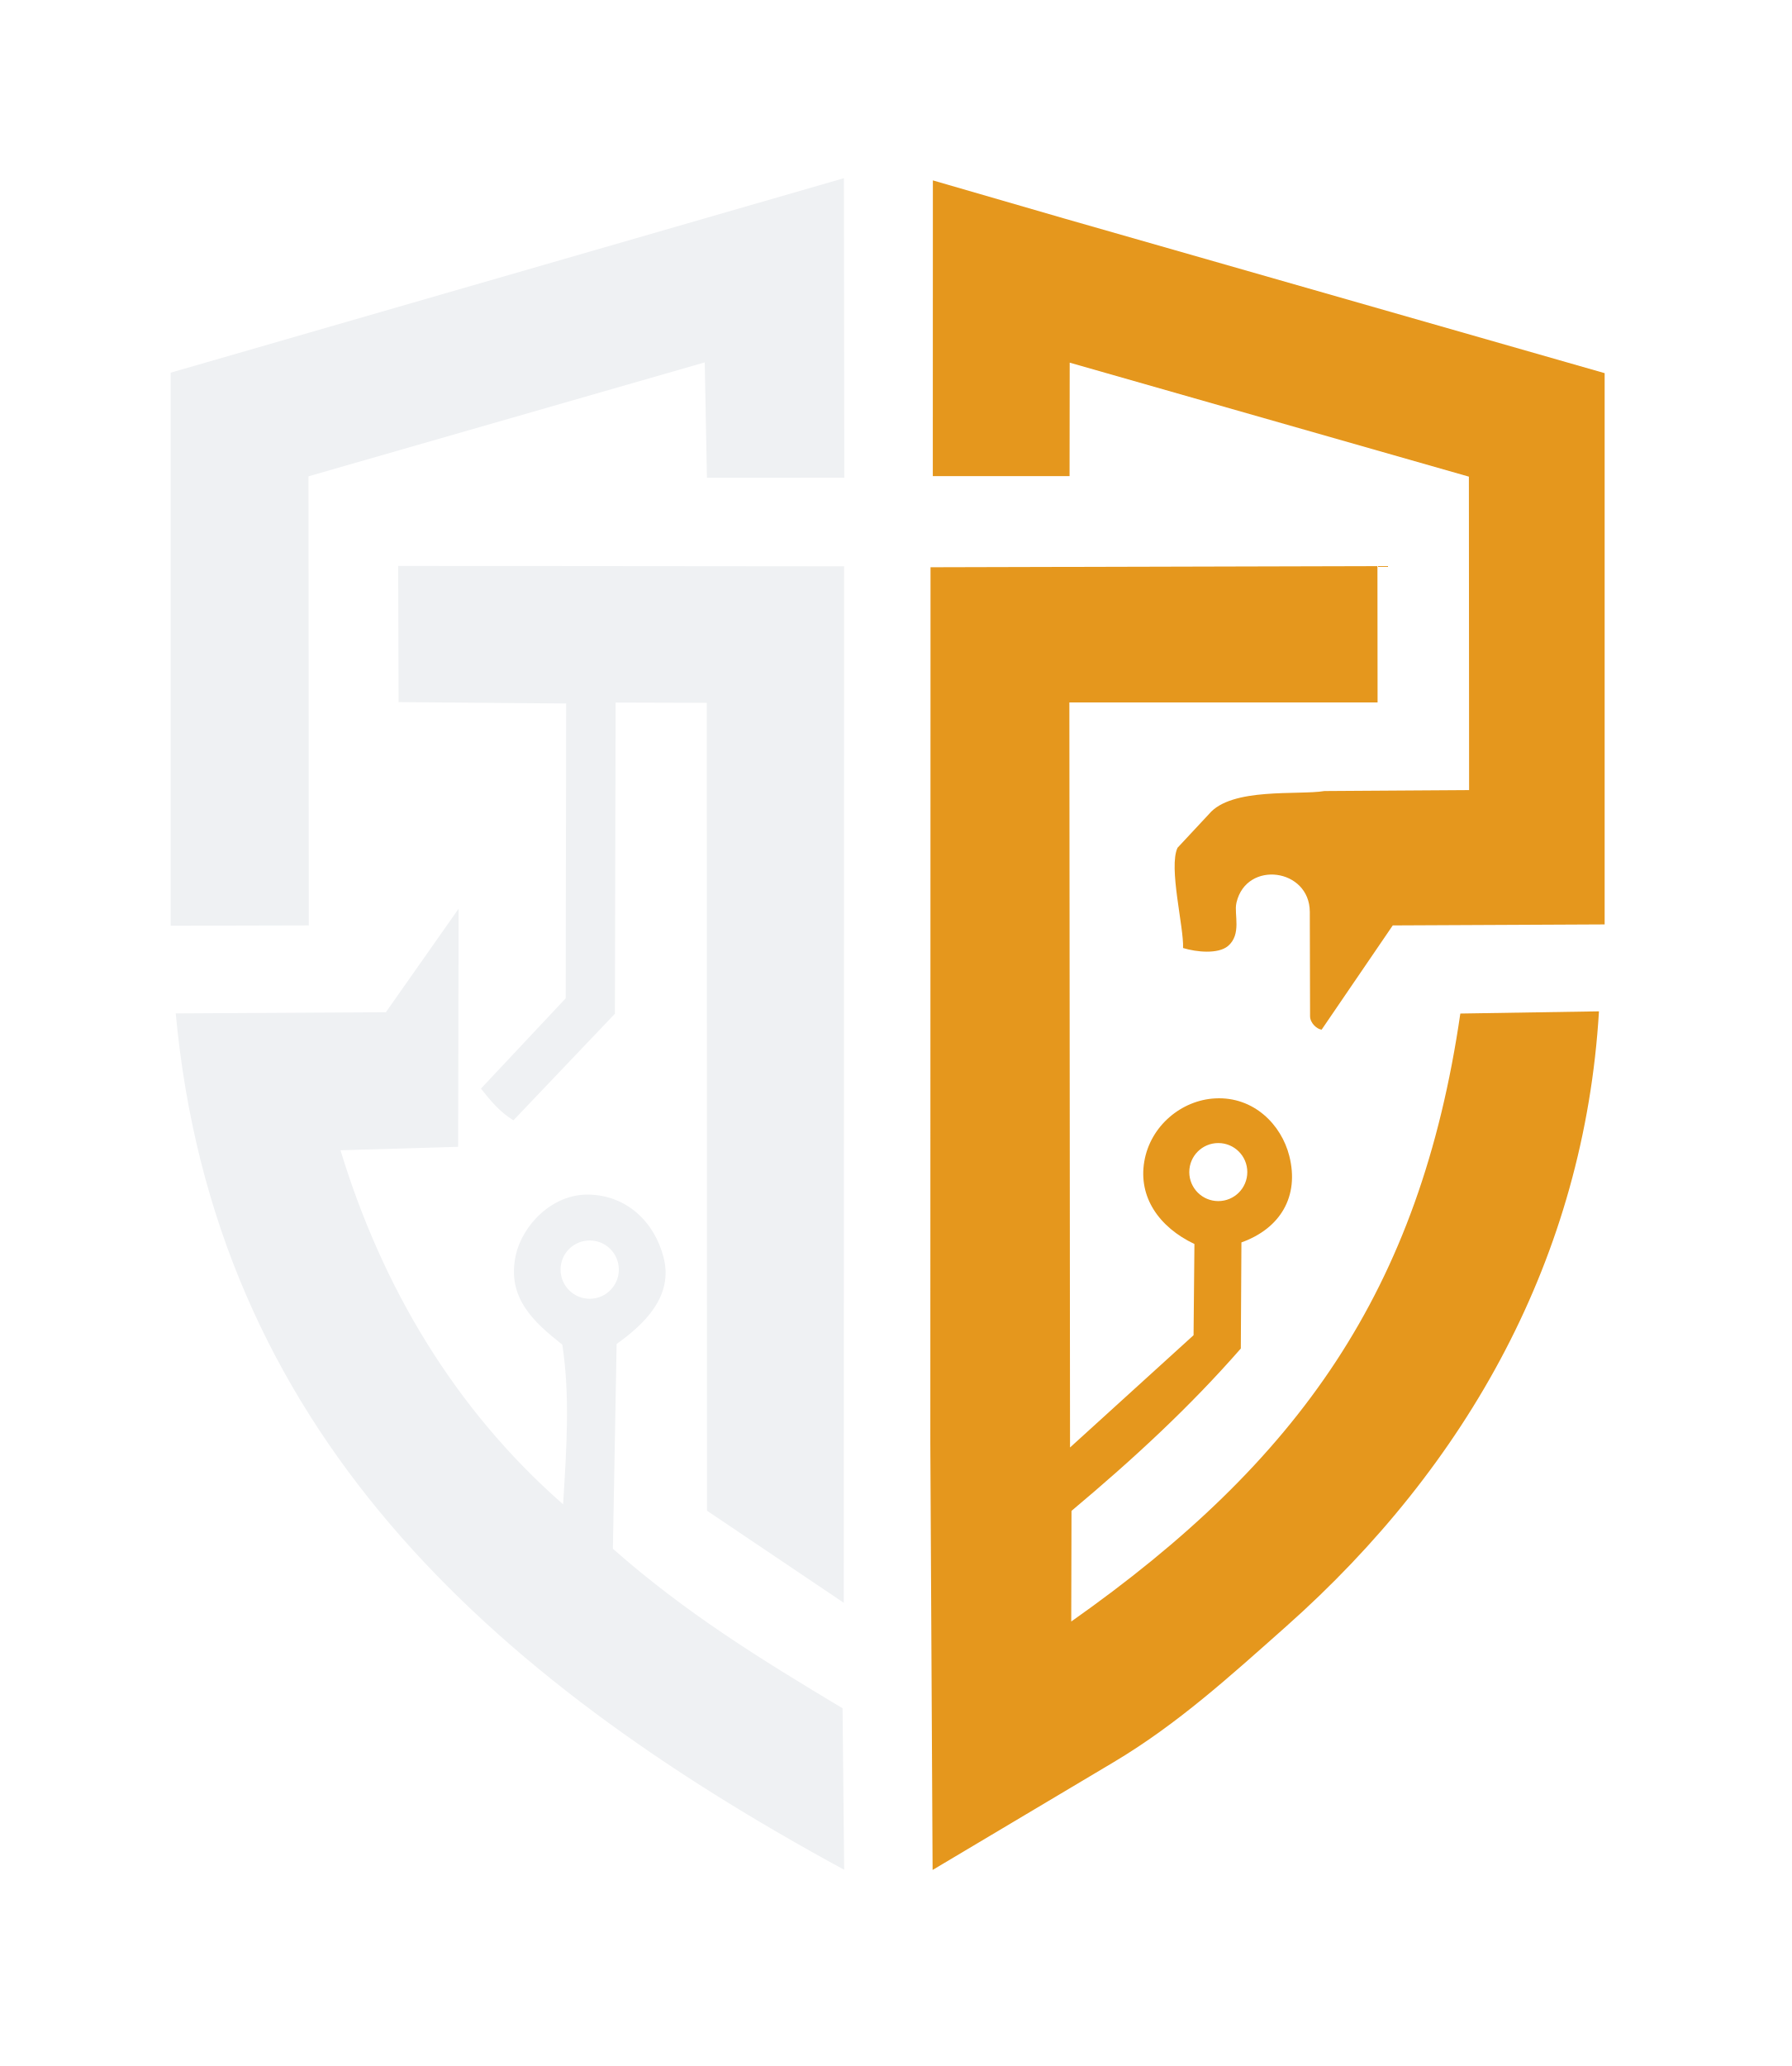
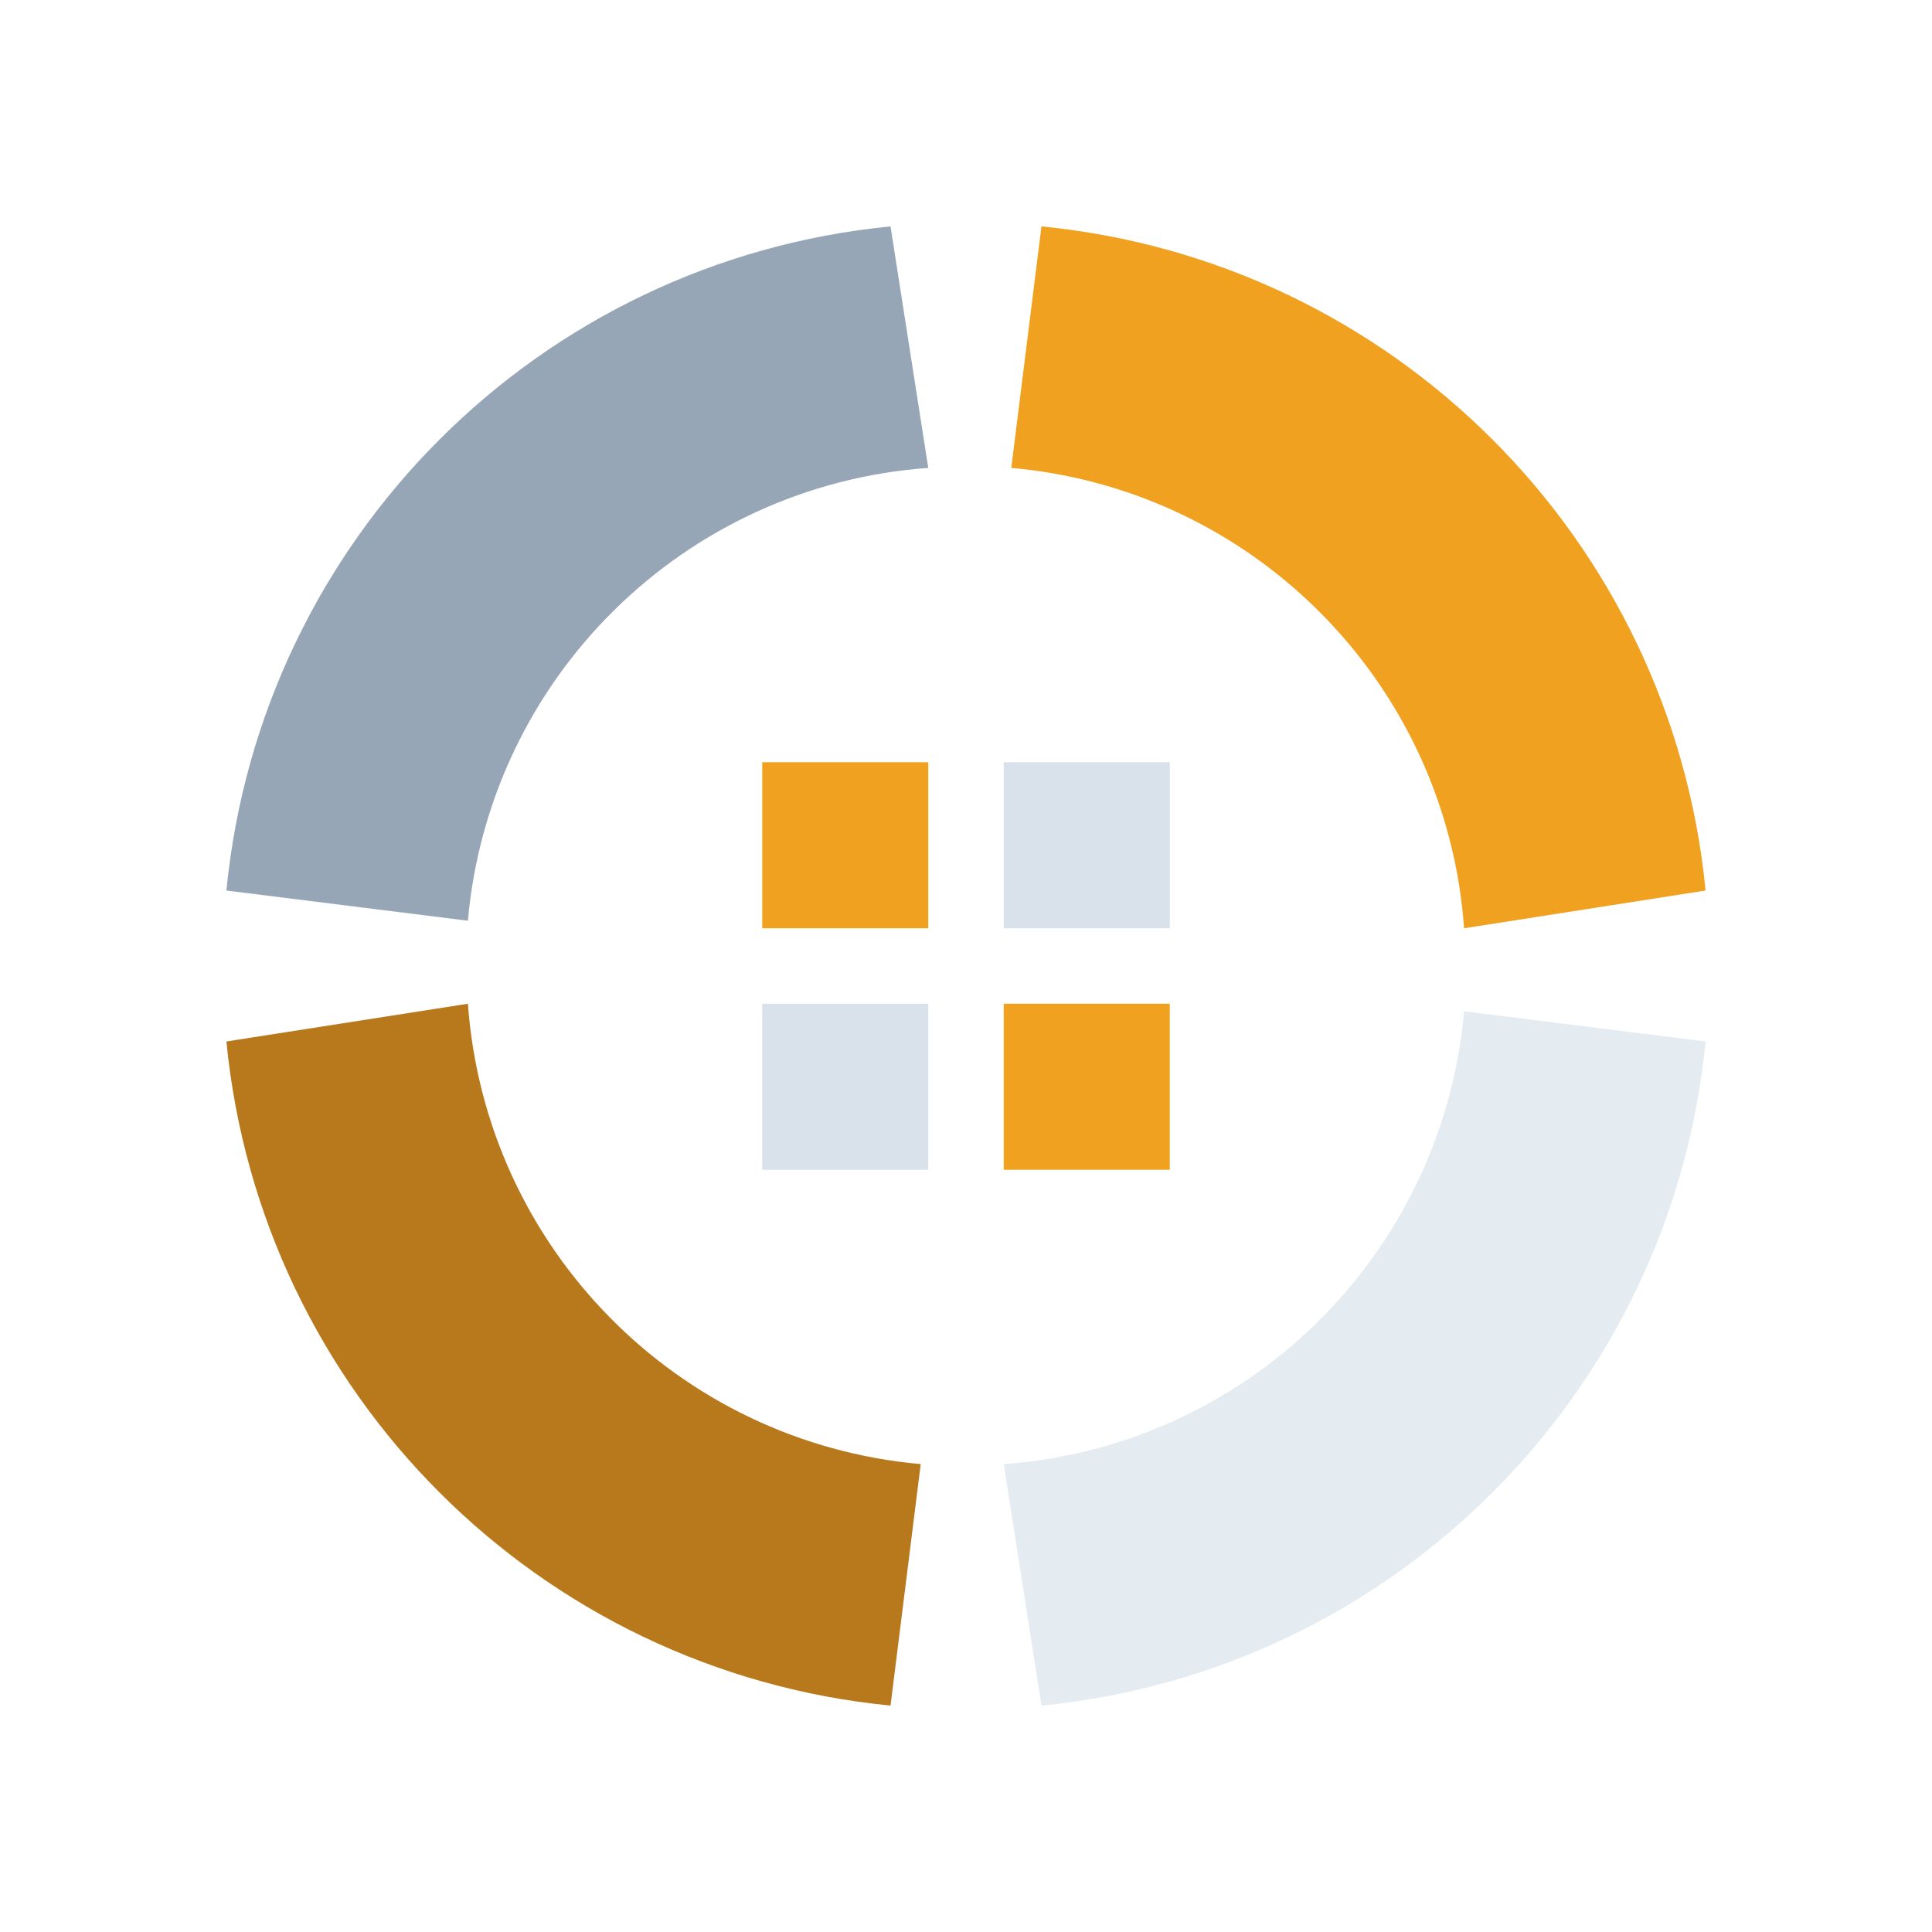
- <svg xmlns="http://www.w3.org/2000/svg" id="Layer_1" data-name="Layer 1" viewBox="0 0 268 309">
+ <svg xmlns="http://www.w3.org/2000/svg" viewBox="0 0 256 256" role="img" aria-label="Technical Trust">
  <defs>
-     <style>
-       .cls-1 {
-         fill: #e5971d;
-       }
- 
-       .cls-2 {
-         fill: #eff1f3;
-       }
-     </style>
+     <path id="segment" d="M138 30a98 98 0 0 1 88 88l-32 5a66 66 0 0 0-60-61z" />
  </defs>
-   <path class="cls-1" d="M160.3,225.97l-.04,16.55c34.05-23.98,52.18-49.48,58.21-90.93l20.74-.33c-2.2,36.7-19.63,67.88-46.78,91.98-8.45,7.5-16.27,14.62-25.78,20.29l-27.13,16.15-.34-63.76.03-131.08,66.86-.17.02,20.39h-46.11s.1,111.43.1,111.43l18.48-16.79.13-13.64c-5.32-2.53-8.41-7.03-7.5-12.35s5.56-9.17,10.61-9.43c5.78-.3,9.9,3.94,11.08,8.6,1.54,6.05-1.34,10.86-7.16,12.94l-.09,15.87c-7.65,8.74-15.93,16.4-25.34,24.29ZM186.6,175.3c0-2.4-1.94-4.34-4.34-4.34s-4.34,1.94-4.34,4.34,1.94,4.34,4.34,4.34,4.34-1.94,4.34-4.34Z" />
-   <path class="cls-1" d="M183.7,141.5c-1.47,1.22-4.69.91-6.71.29.14-3.08-2.2-12.07-.83-14.99l4.71-5.05c3.37-4.04,13.44-2.79,17.27-3.44l21.64-.14-.03-46.88-59.72-17.05-.02,16.97h-20.46s.01-44.23.01-44.23l19.8,5.74,80.7,23.09v82.45s-31.7.15-31.7.15l-10.64,15.59c-.7-.07-1.73-.99-1.73-2.01l-.04-15.61c-.02-6.51-9.45-7.76-10.96-1.42-.01.05-.02.1-.03.15-.36,1.62.84,4.64-1.28,6.41Z" />
-   <path class="cls-2" d="M92,151.61l-15.19,15.95c-2-1.24-3.25-2.72-4.86-4.74l12.68-13.51.07-44.09-25.07-.21-.06-20.37,66.71.06-.05,155.02-20.46-13.77-.03-120.83-13.64-.04-.11,46.52Z" />
-   <path class="cls-2" d="M91.68,231.63c10.89,9.61,22.03,16.47,34.37,23.87l.24,24.15c-53.5-29.06-94.24-65.99-100-128.08l31.44-.18,10.88-15.48-.07,35.61-17.6.52c6.18,20.31,17.01,38.68,33.3,52.95.55-8.68,1.03-16.44-.12-23.88-4.18-3.31-8.38-6.98-6.95-13.42.95-4.28,5.3-9.15,10.95-9.02s9.78,4.08,11.15,9.38c1.51,5.81-2.85,9.98-7.02,12.96l-.56,30.62ZM92.58,189.89c0-2.41-1.95-4.36-4.36-4.36s-4.36,1.95-4.36,4.36,1.95,4.36,4.36,4.36,4.36-1.95,4.36-4.36Z" />
-   <polygon class="cls-2" points="105.43 54.2 46.15 71.24 46.2 138.41 25.53 138.46 25.53 55.74 126.25 26.65 126.31 71.45 105.76 71.46 105.43 54.2" />
+   <use href="#segment" fill="#F0A11F" />
+   <use href="#segment" transform="rotate(90 128 128)" fill="#E4EBF1" />
+   <use href="#segment" transform="rotate(180 128 128)" fill="#B8791C" />
+   <use href="#segment" transform="rotate(270 128 128)" fill="#96A6B6" />
+   <path fill="#F0A11F" d="M101 101h22v22h-22zm32 32h22v22h-22z" />
+   <path fill="#D9E2EA" d="M133 101h22v22h-22zm-32 32h22v22h-22z" />
</svg>
